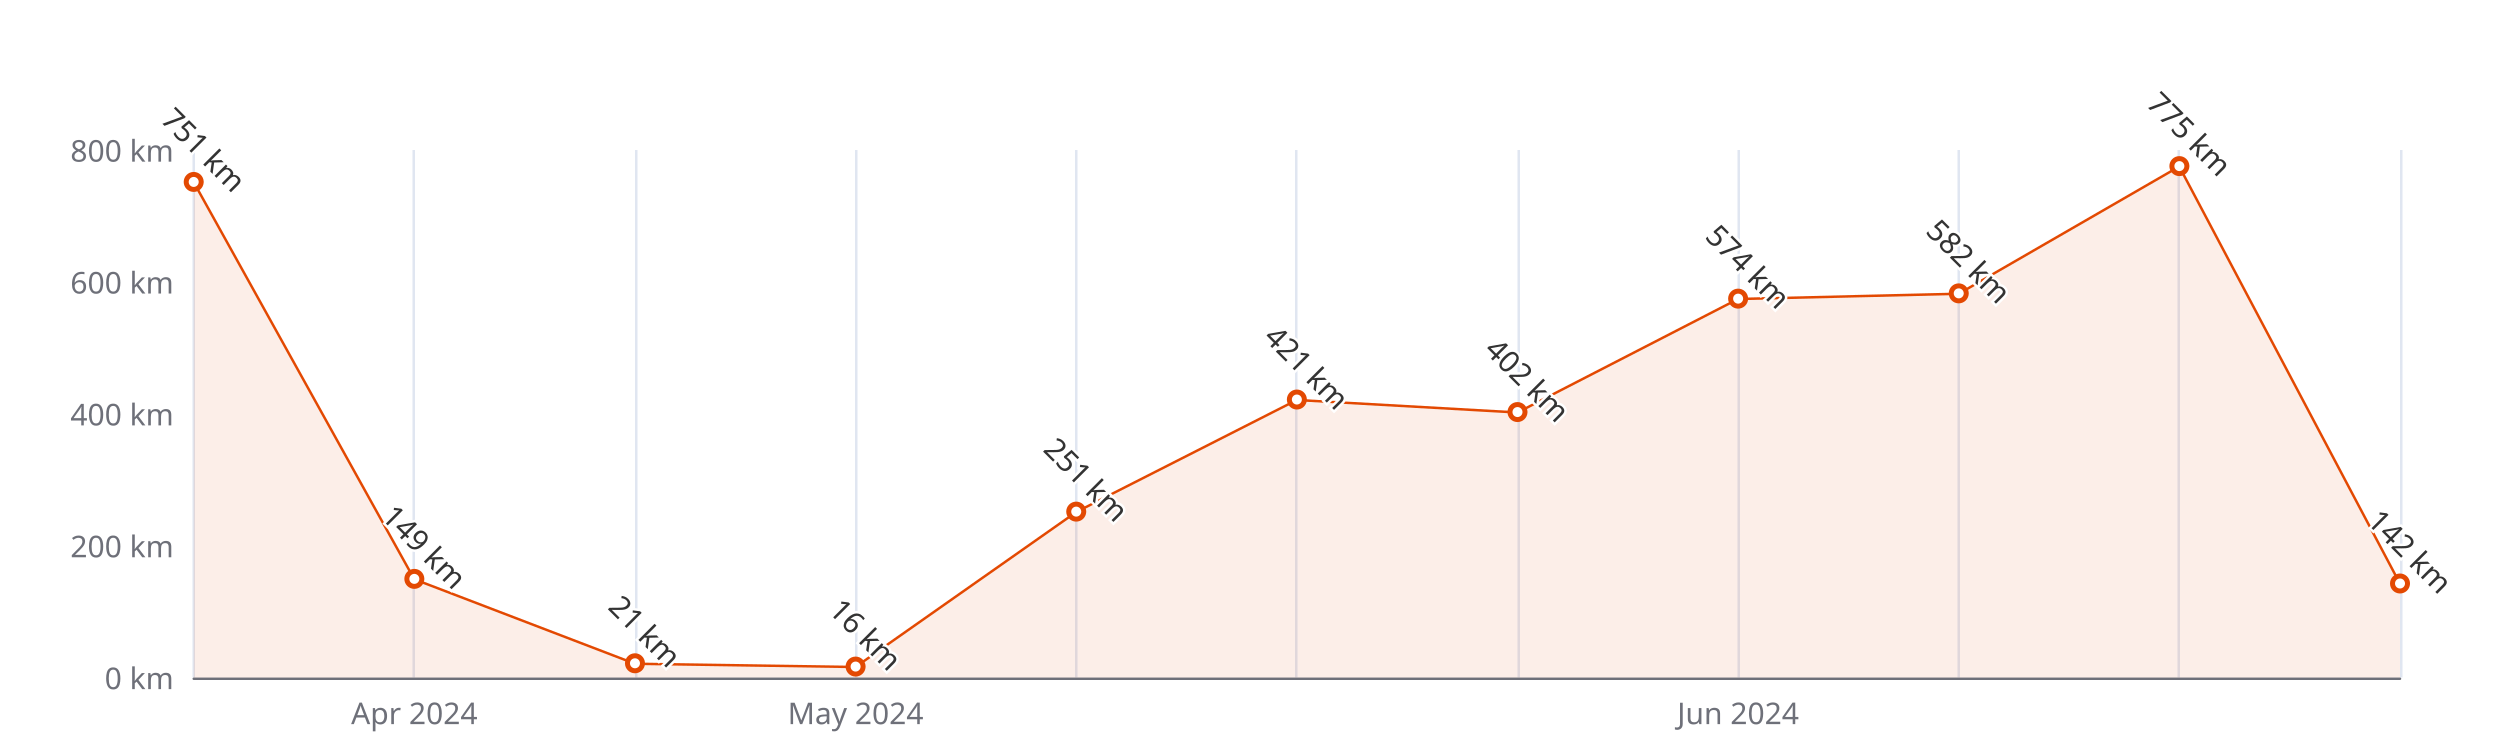
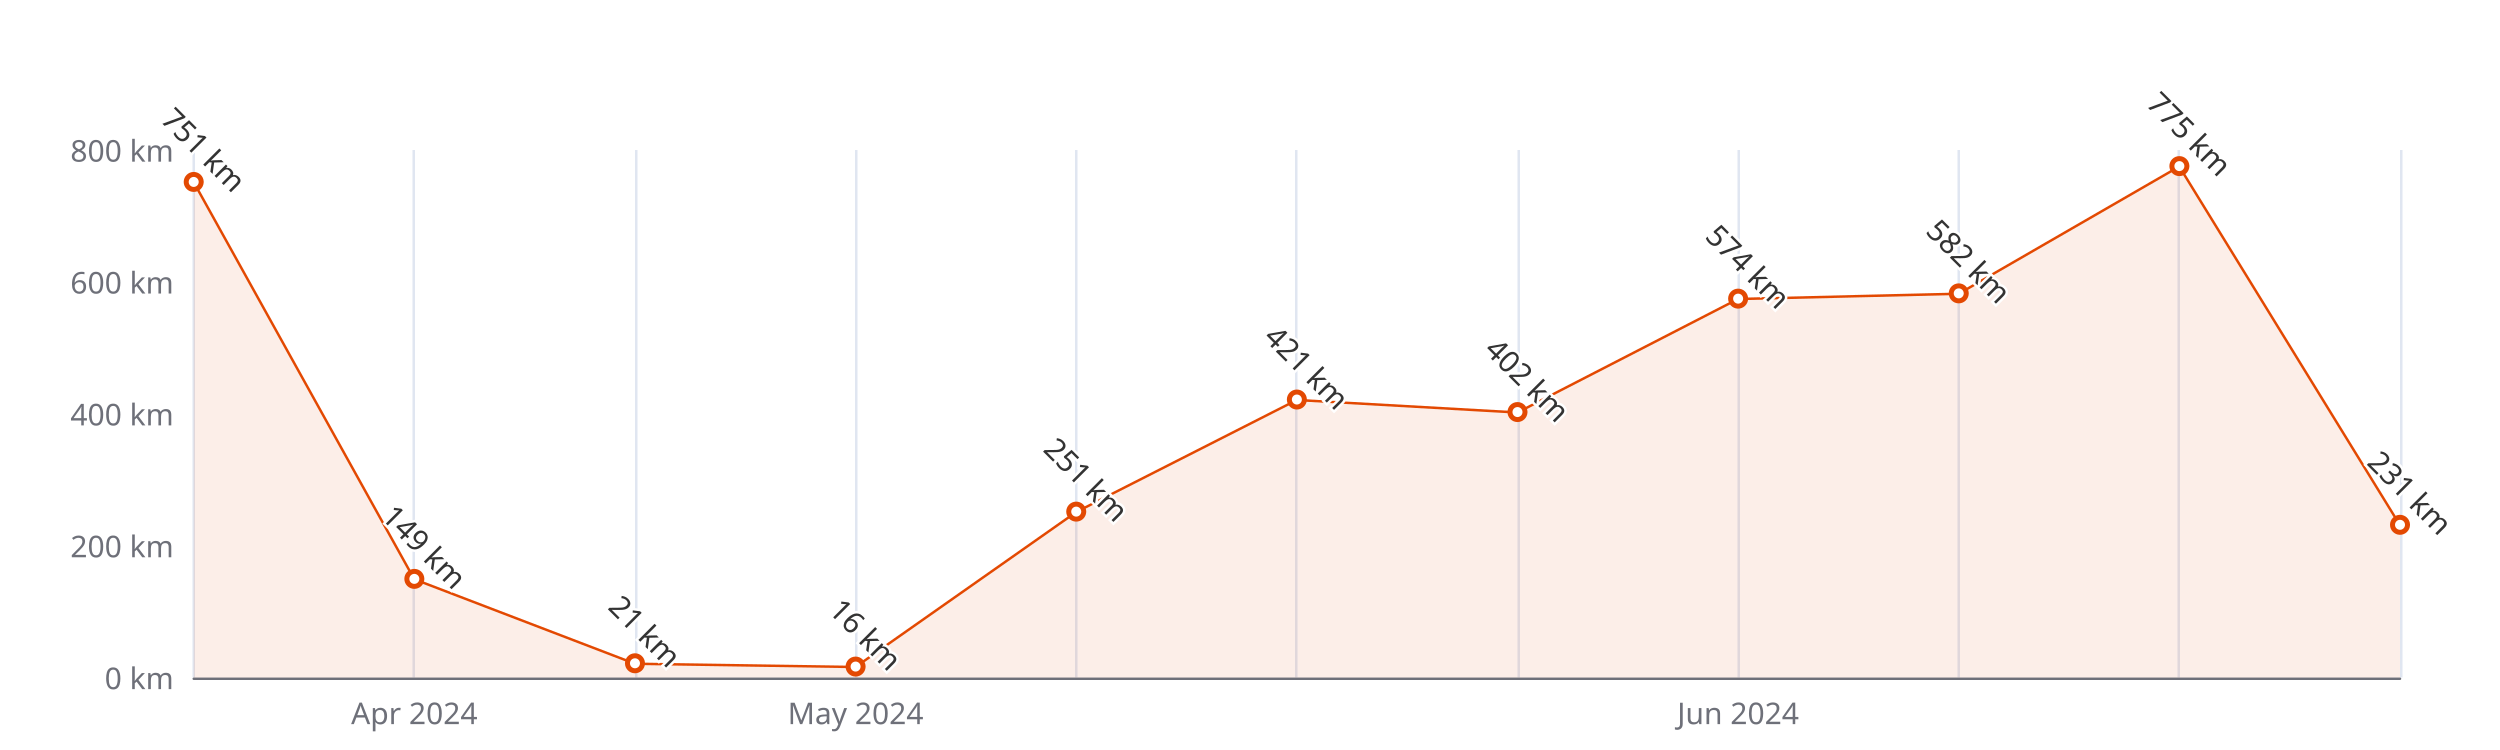
<svg xmlns="http://www.w3.org/2000/svg" width="1000" height="300" version="1.1" baseProfile="full" viewBox="0 0 1000 300">
  <rect width="1000" height="300" x="0" y="0" id="0" fill="#ffffff" />
  <path d="M77.5 60L77.5 271" fill="none" stroke="#E0E6F1" />
  <path d="M165.5 60L165.5 271" fill="none" stroke="#E0E6F1" />
  <path d="M254.5 60L254.5 271" fill="none" stroke="#E0E6F1" />
  <path d="M342.5 60L342.5 271" fill="none" stroke="#E0E6F1" />
  <path d="M430.5 60L430.5 271" fill="none" stroke="#E0E6F1" />
  <path d="M518.5 60L518.5 271" fill="none" stroke="#E0E6F1" />
  <path d="M607.5 60L607.5 271" fill="none" stroke="#E0E6F1" />
  <path d="M695.5 60L695.5 271" fill="none" stroke="#E0E6F1" />
  <path d="M783.5 60L783.5 271" fill="none" stroke="#E0E6F1" />
  <path d="M871.5 60L871.5 271" fill="none" stroke="#E0E6F1" />
  <path d="M960.5 60L960.5 271" fill="none" stroke="#E0E6F1" />
  <path d="M77.5 271.5L960 271.5" fill="none" stroke="#6E7079" stroke-linecap="round" />
  <text dominant-baseline="central" text-anchor="end" style="font-size:12px;font-family:sans-serif;" xml:space="preserve" transform="translate(69.48 271)" fill="#6E7079">0 km</text>
  <text dominant-baseline="central" text-anchor="end" style="font-size:12px;font-family:sans-serif;" xml:space="preserve" transform="translate(69.48 218.25)" fill="#6E7079">200 km</text>
  <text dominant-baseline="central" text-anchor="end" style="font-size:12px;font-family:sans-serif;" xml:space="preserve" transform="translate(69.48 165.5)" fill="#6E7079">400 km</text>
  <text dominant-baseline="central" text-anchor="end" style="font-size:12px;font-family:sans-serif;" xml:space="preserve" transform="translate(69.48 112.75)" fill="#6E7079">600 km</text>
  <text dominant-baseline="central" text-anchor="end" style="font-size:12px;font-family:sans-serif;" xml:space="preserve" transform="translate(69.48 60)" fill="#6E7079">800 km</text>
  <text dominant-baseline="central" text-anchor="middle" style="font-size:12px;font-family:sans-serif;" xml:space="preserve" y="6" transform="translate(165.732 279)" fill="#6E7079">Apr 2024</text>
  <text dominant-baseline="central" text-anchor="middle" style="font-size:12px;font-family:sans-serif;" xml:space="preserve" y="6" transform="translate(342.236 279)" fill="#6E7079">May 2024</text>
  <text dominant-baseline="central" text-anchor="middle" style="font-size:12px;font-family:sans-serif;" xml:space="preserve" y="6" transform="translate(695.244 279)" fill="#6E7079">Jun 2024</text>
  <g clip-path="url(#zr5-c0)">
-     <path d="M77.5 72.9L165.7 231.7L254 265.5L342.2 266.8L430.5 204.8L518.7 160L607 165L695.2 119.6L783.5 117.5L871.7 66.6L960 233.5L960 271L871.7 271L783.5 271L695.2 271L607 271L518.7 271L430.5 271L342.2 271L254 271L165.7 271L77.5 271Z" fill="rgb(227,73,2)" fill-opacity="0.09" />
-     <path d="M77.5 72.9L165.7 231.7L254 265.5L342.2 266.8L430.5 204.8L518.7 160L607 165L695.2 119.6L783.5 117.5L871.7 66.6L960 233.5" fill="none" stroke="#E34902" stroke-linejoin="bevel" />
+     <path d="M77.5 72.9L165.7 231.7L254 265.5L342.2 266.8L430.5 204.8L518.7 160L607 165L695.2 119.6L783.5 117.5L871.7 66.6L960 210.1L960 271L871.7 271L783.5 271L695.2 271L607 271L518.7 271L430.5 271L342.2 271L254 271L165.7 271L77.5 271Z" fill="rgb(227,73,2)" fill-opacity="0.09" />
+     <path d="M77.5 72.9L165.7 231.7L254 265.5L342.2 266.8L430.5 204.8L518.7 160L607 165L695.2 119.6L783.5 117.5L871.7 66.6L960 210.1" fill="none" stroke="#E34902" stroke-linejoin="bevel" />
  </g>
  <path d="M1 0A1 1 0 1 1 1 -0.1A1 1 0 0 1 1 0" transform="matrix(3,0,0,3,77.48,72.9238)" fill="#fff" stroke="#E34902" stroke-width="0.667" />
  <path d="M1 0A1 1 0 1 1 1 -0.1A1 1 0 0 1 1 0" transform="matrix(3,0,0,3,165.732,231.7012)" fill="#fff" stroke="#E34902" stroke-width="0.667" />
  <path d="M1 0A1 1 0 1 1 1 -0.1A1 1 0 0 1 1 0" transform="matrix(3,0,0,3,253.984,265.4612)" fill="#fff" stroke="#E34902" stroke-width="0.667" />
  <path d="M1 0A1 1 0 1 1 1 -0.1A1 1 0 0 1 1 0" transform="matrix(3,0,0,3,342.236,266.78)" fill="#fff" stroke="#E34902" stroke-width="0.667" />
  <path d="M1 0A1 1 0 1 1 1 -0.1A1 1 0 0 1 1 0" transform="matrix(3,0,0,3,430.488,204.7988)" fill="#fff" stroke="#E34902" stroke-width="0.667" />
  <path d="M1 0A1 1 0 1 1 1 -0.1A1 1 0 0 1 1 0" transform="matrix(3,0,0,3,518.74,159.9612)" fill="#fff" stroke="#E34902" stroke-width="0.667" />
  <path d="M1 0A1 1 0 1 1 1 -0.1A1 1 0 0 1 1 0" transform="matrix(3,0,0,3,606.992,164.9725)" fill="#fff" stroke="#E34902" stroke-width="0.667" />
  <path d="M1 0A1 1 0 1 1 1 -0.1A1 1 0 0 1 1 0" transform="matrix(3,0,0,3,695.244,119.6075)" fill="#fff" stroke="#E34902" stroke-width="0.667" />
  <path d="M1 0A1 1 0 1 1 1 -0.1A1 1 0 0 1 1 0" transform="matrix(3,0,0,3,783.496,117.4975)" fill="#fff" stroke="#E34902" stroke-width="0.667" />
  <path d="M1 0A1 1 0 1 1 1 -0.1A1 1 0 0 1 1 0" transform="matrix(3,0,0,3,871.748,66.5938)" fill="#fff" stroke="#E34902" stroke-width="0.667" />
-   <path d="M1 0A1 1 0 1 1 1 -0.1A1 1 0 0 1 1 0" transform="matrix(3,0,0,3,960,233.5475)" fill="#fff" stroke="#E34902" stroke-width="0.667" />
+   <path d="M1 0A1 1 0 1 1 1 -0.1A1 1 0 0 1 1 0" transform="matrix(3,0,0,3,960,210.0737)" fill="#fff" stroke="#E34902" stroke-width="0.667" />
  <text dominant-baseline="central" text-anchor="middle" style="font-size:12px;font-family:sans-serif;" xml:space="preserve" y="-6" transform="matrix(0.707,0.707,-0.707,0.707,77.48,63.9238)" fill="#333" stroke="rgb(255,255,255)" stroke-width="2" paint-order="stroke" stroke-miterlimit="2">751 km</text>
  <text dominant-baseline="central" text-anchor="middle" style="font-size:12px;font-family:sans-serif;" xml:space="preserve" y="-6" transform="matrix(0.707,0.707,-0.707,0.707,165.732,222.7012)" fill="#333" stroke="rgb(255,255,255)" stroke-width="2" paint-order="stroke" stroke-miterlimit="2">149 km</text>
  <text dominant-baseline="central" text-anchor="middle" style="font-size:12px;font-family:sans-serif;" xml:space="preserve" y="-6" transform="matrix(0.707,0.707,-0.707,0.707,253.984,256.4612)" fill="#333" stroke="rgb(255,255,255)" stroke-width="2" paint-order="stroke" stroke-miterlimit="2">21 km</text>
  <text dominant-baseline="central" text-anchor="middle" style="font-size:12px;font-family:sans-serif;" xml:space="preserve" y="-6" transform="matrix(0.707,0.707,-0.707,0.707,342.236,257.78)" fill="#333" stroke="rgb(255,255,255)" stroke-width="2" paint-order="stroke" stroke-miterlimit="2">16 km</text>
  <text dominant-baseline="central" text-anchor="middle" style="font-size:12px;font-family:sans-serif;" xml:space="preserve" y="-6" transform="matrix(0.707,0.707,-0.707,0.707,430.488,195.7988)" fill="#333" stroke="rgb(255,255,255)" stroke-width="2" paint-order="stroke" stroke-miterlimit="2">251 km</text>
  <text dominant-baseline="central" text-anchor="middle" style="font-size:12px;font-family:sans-serif;" xml:space="preserve" y="-6" transform="matrix(0.707,0.707,-0.707,0.707,518.74,150.9612)" fill="#333" stroke="rgb(255,255,255)" stroke-width="2" paint-order="stroke" stroke-miterlimit="2">421 km</text>
  <text dominant-baseline="central" text-anchor="middle" style="font-size:12px;font-family:sans-serif;" xml:space="preserve" y="-6" transform="matrix(0.707,0.707,-0.707,0.707,606.992,155.9725)" fill="#333" stroke="rgb(255,255,255)" stroke-width="2" paint-order="stroke" stroke-miterlimit="2">402 km</text>
  <text dominant-baseline="central" text-anchor="middle" style="font-size:12px;font-family:sans-serif;" xml:space="preserve" y="-6" transform="matrix(0.707,0.707,-0.707,0.707,695.244,110.6075)" fill="#333" stroke="rgb(255,255,255)" stroke-width="2" paint-order="stroke" stroke-miterlimit="2">574 km</text>
  <text dominant-baseline="central" text-anchor="middle" style="font-size:12px;font-family:sans-serif;" xml:space="preserve" y="-6" transform="matrix(0.707,0.707,-0.707,0.707,783.496,108.4975)" fill="#333" stroke="rgb(255,255,255)" stroke-width="2" paint-order="stroke" stroke-miterlimit="2">582 km</text>
  <text dominant-baseline="central" text-anchor="middle" style="font-size:12px;font-family:sans-serif;" xml:space="preserve" y="-6" transform="matrix(0.707,0.707,-0.707,0.707,871.748,57.5938)" fill="#333" stroke="rgb(255,255,255)" stroke-width="2" paint-order="stroke" stroke-miterlimit="2">775 km</text>
-   <text dominant-baseline="central" text-anchor="middle" style="font-size:12px;font-family:sans-serif;" xml:space="preserve" y="-6" transform="matrix(0.707,0.707,-0.707,0.707,960,224.5475)" fill="#333" stroke="rgb(255,255,255)" stroke-width="2" paint-order="stroke" stroke-miterlimit="2">142 km</text>
+   <text dominant-baseline="central" text-anchor="middle" style="font-size:12px;font-family:sans-serif;" xml:space="preserve" y="-6" transform="matrix(0.707,0.707,-0.707,0.707,960,201.0737)" fill="#333" stroke="rgb(255,255,255)" stroke-width="2" paint-order="stroke" stroke-miterlimit="2">231 km</text>
  <defs>
    <clipPath id="zr5-c0">
      <path d="M76 59.5l884 0l0 212l-884 0Z" fill="#000" />
    </clipPath>
  </defs>
</svg>
